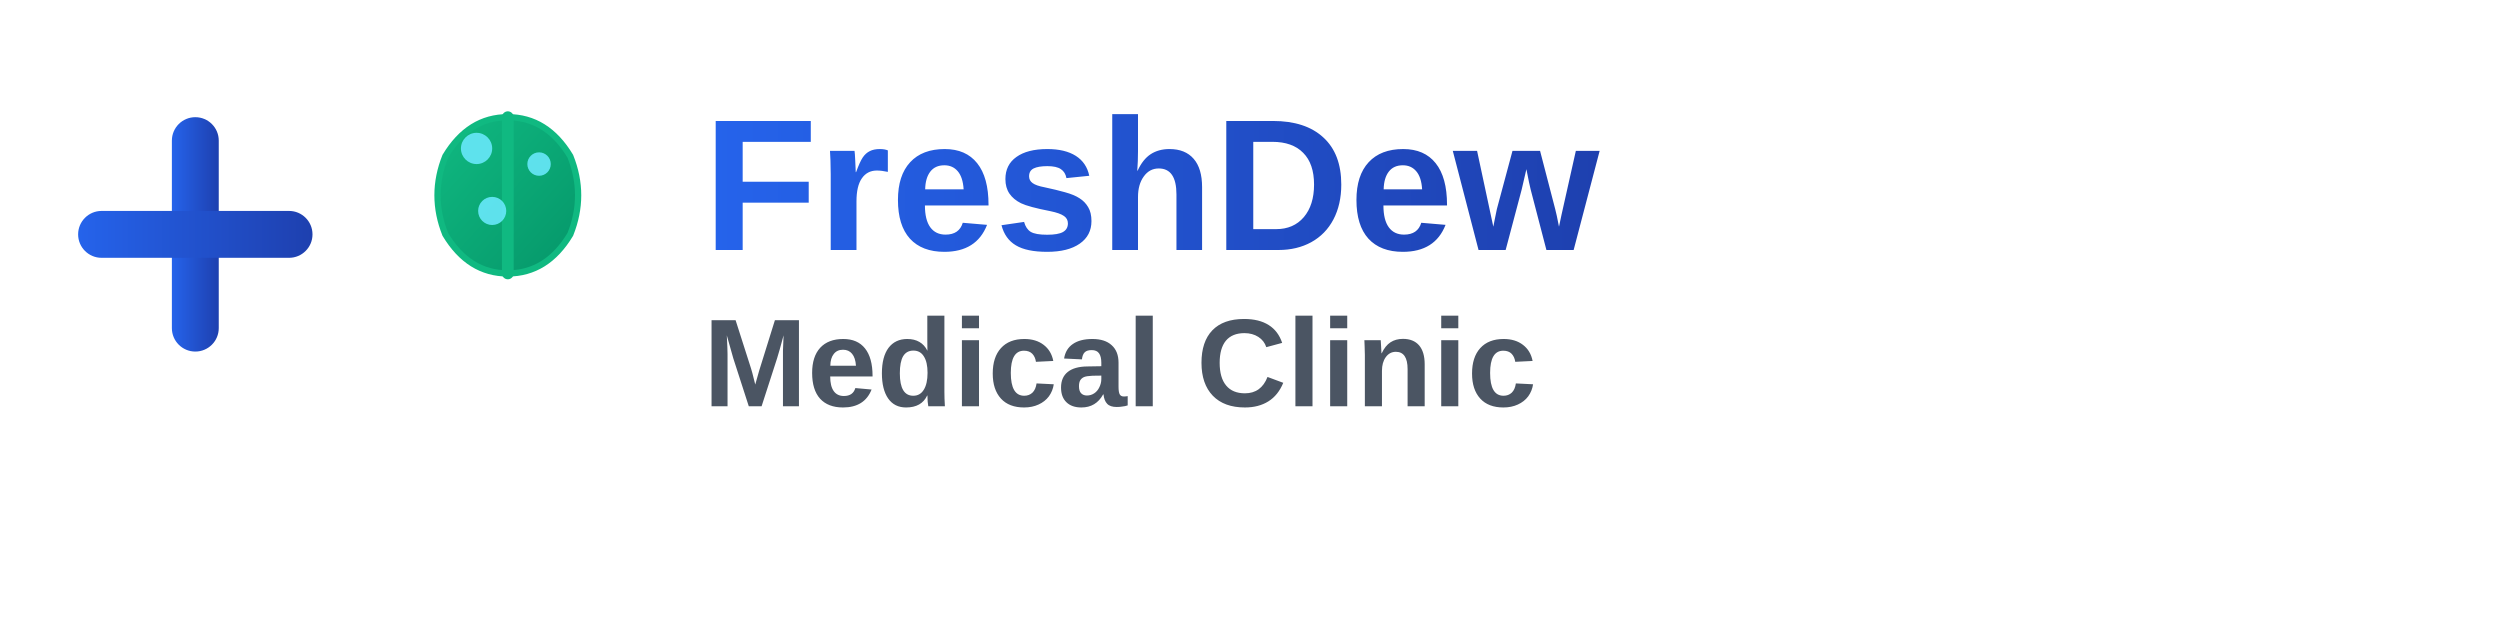
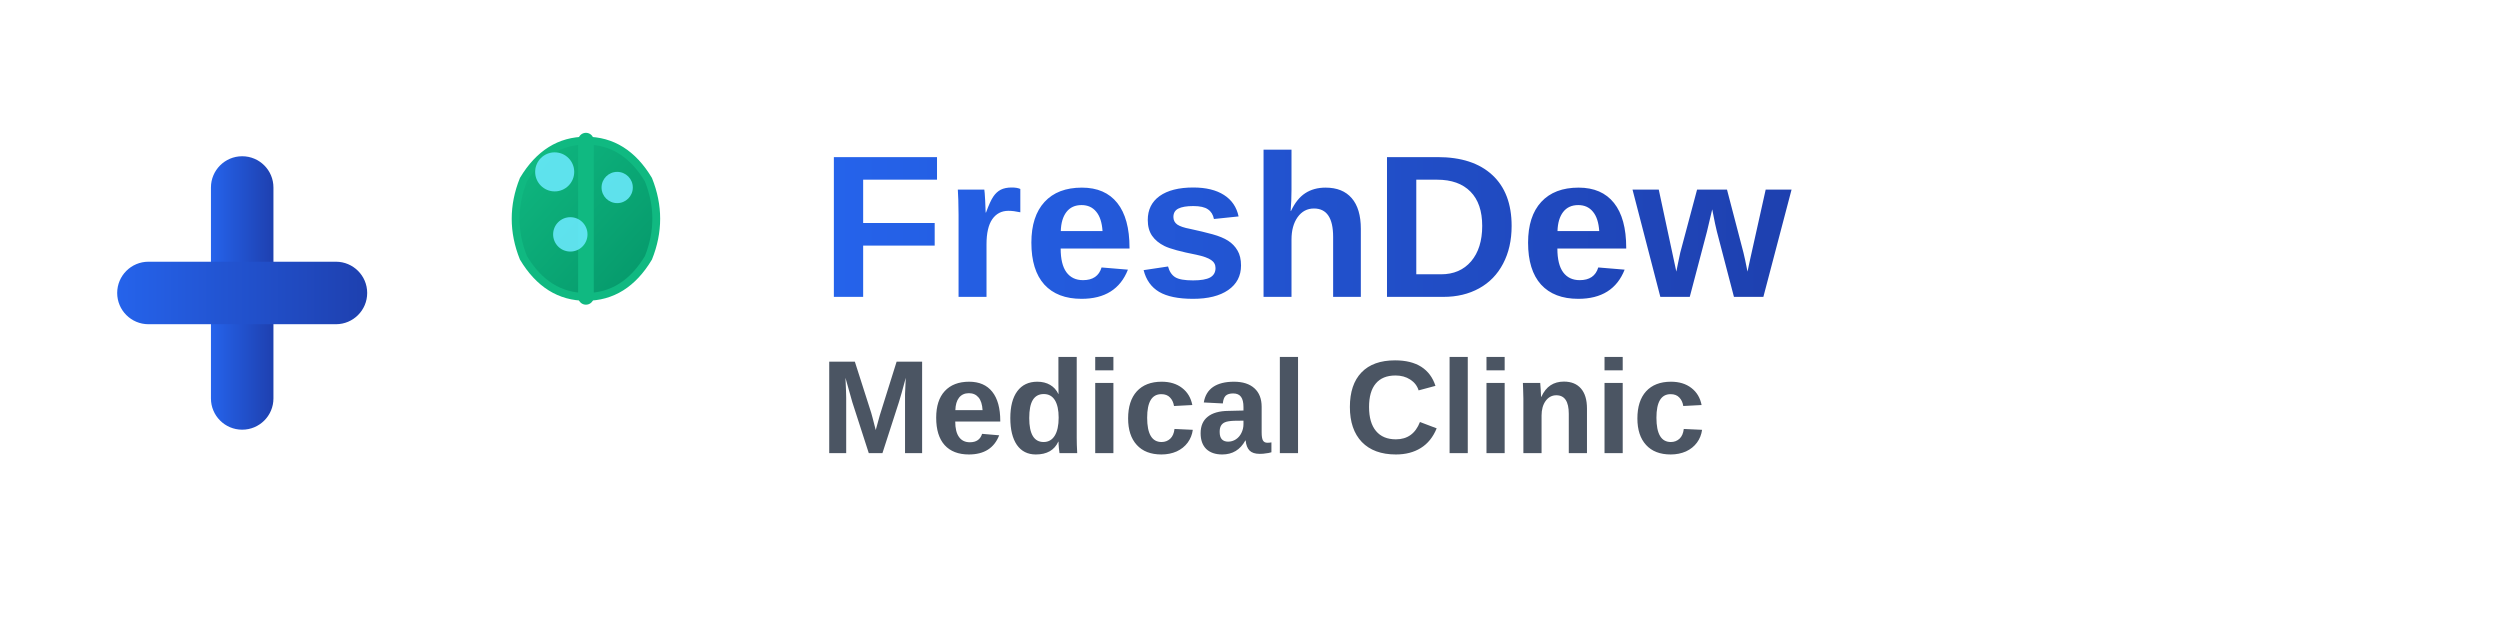
<svg xmlns="http://www.w3.org/2000/svg" width="320" height="80" viewBox="0 0 320 80">
  <defs>
    <linearGradient id="logoGradient" x1="0%" y1="0%" x2="100%" y2="0%">
      <stop offset="0%" style="stop-color:#2563eb;stop-opacity:1" />
      <stop offset="100%" style="stop-color:#1e40af;stop-opacity:1" />
    </linearGradient>
    <linearGradient id="leafGradient" x1="0%" y1="0%" x2="100%" y2="100%">
      <stop offset="0%" style="stop-color:#10b981;stop-opacity:1" />
      <stop offset="100%" style="stop-color:#059669;stop-opacity:1" />
    </linearGradient>
  </defs>
-   <g transform="translate(10, 15)">
-     <rect x="12" y="0" width="6" height="30" fill="url(#logoGradient)" rx="3" />
-     <rect x="0" y="12" width="30" height="6" fill="url(#logoGradient)" rx="3" />
+   <g transform="translate(15, 20)">
+     <rect x="12" y="0" width="8" height="35" fill="url(#logoGradient)" rx="4" />
+     <rect x="0" y="13.5" width="32" height="8" fill="url(#logoGradient)" rx="4" />
  </g>
-   <g transform="translate(50, 12)">
-     <path d="M 15 3 Q 10 3 7 8 Q 5 13 7 18 Q 10 23 15 23 Q 20 23 23 18 Q 25 13 23 8 Q 20 3 15 3 Z" fill="url(#leafGradient)" stroke="#10b981" stroke-width="0.8" />
-     <path d="M 15 3 L 15 23" stroke="#10b981" stroke-width="1.5" stroke-linecap="round" />
-     <circle cx="11" cy="7" r="2" fill="#67e8f9" opacity="0.9" />
-     <circle cx="19" cy="9" r="1.5" fill="#67e8f9" opacity="0.9" />
-     <circle cx="13" cy="15" r="1.8" fill="#67e8f9" opacity="0.9" />
+   <g transform="translate(60, 15)">
+     <path d="M 15 3 Q 10 3 7 8 Q 5 13 7 18 Q 10 23 15 23 Q 20 23 23 18 Q 25 13 23 8 Q 20 3 15 3 Z" fill="url(#leafGradient)" stroke="#10b981" stroke-width="1" />
+     <path d="M 15 3 L 15 23" stroke="#10b981" stroke-width="2" stroke-linecap="round" />
+     <circle cx="11" cy="7" r="2.5" fill="#67e8f9" opacity="0.9" />
+     <circle cx="19" cy="9" r="2" fill="#67e8f9" opacity="0.9" />
+     <circle cx="13" cy="15" r="2.2" fill="#67e8f9" opacity="0.9" />
  </g>
-   <text x="90" y="32" font-family="Arial, sans-serif" font-size="24" font-weight="700" fill="url(#logoGradient)">
+   <text x="105" y="38" font-family="Arial, sans-serif" font-size="26" font-weight="700" fill="url(#logoGradient)">
    FreshDew
  </text>
-   <text x="90" y="52" font-family="Arial, sans-serif" font-size="16" font-weight="600" fill="#4b5563">
+   <text x="105" y="58" font-family="Arial, sans-serif" font-size="17" font-weight="600" fill="#4b5563">
    Medical Clinic
  </text>
</svg>
